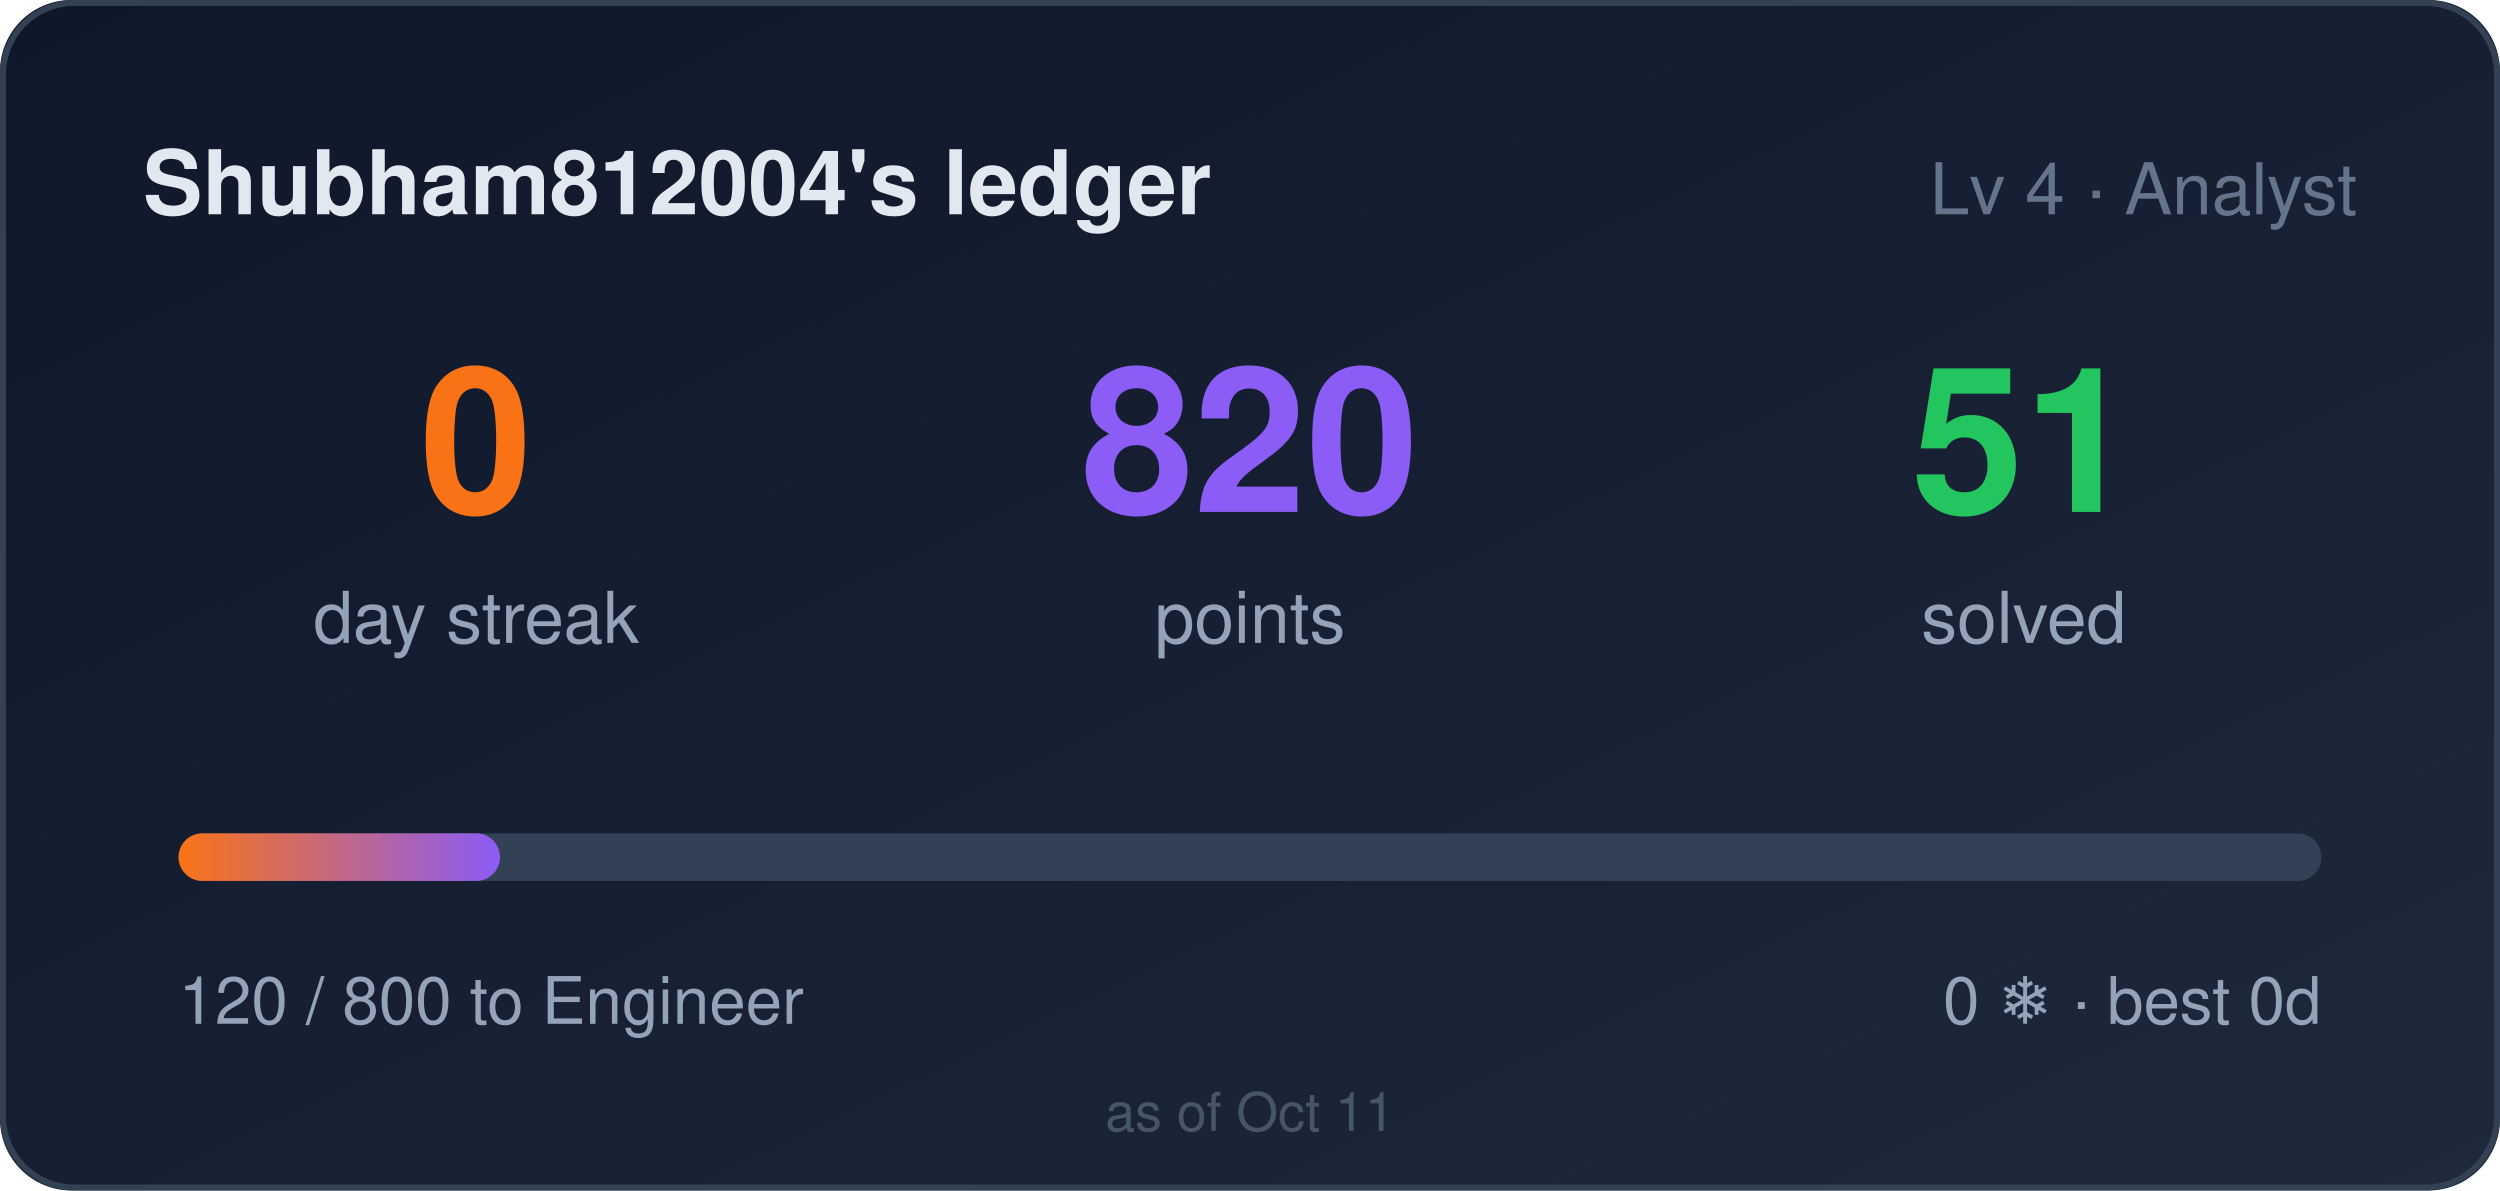
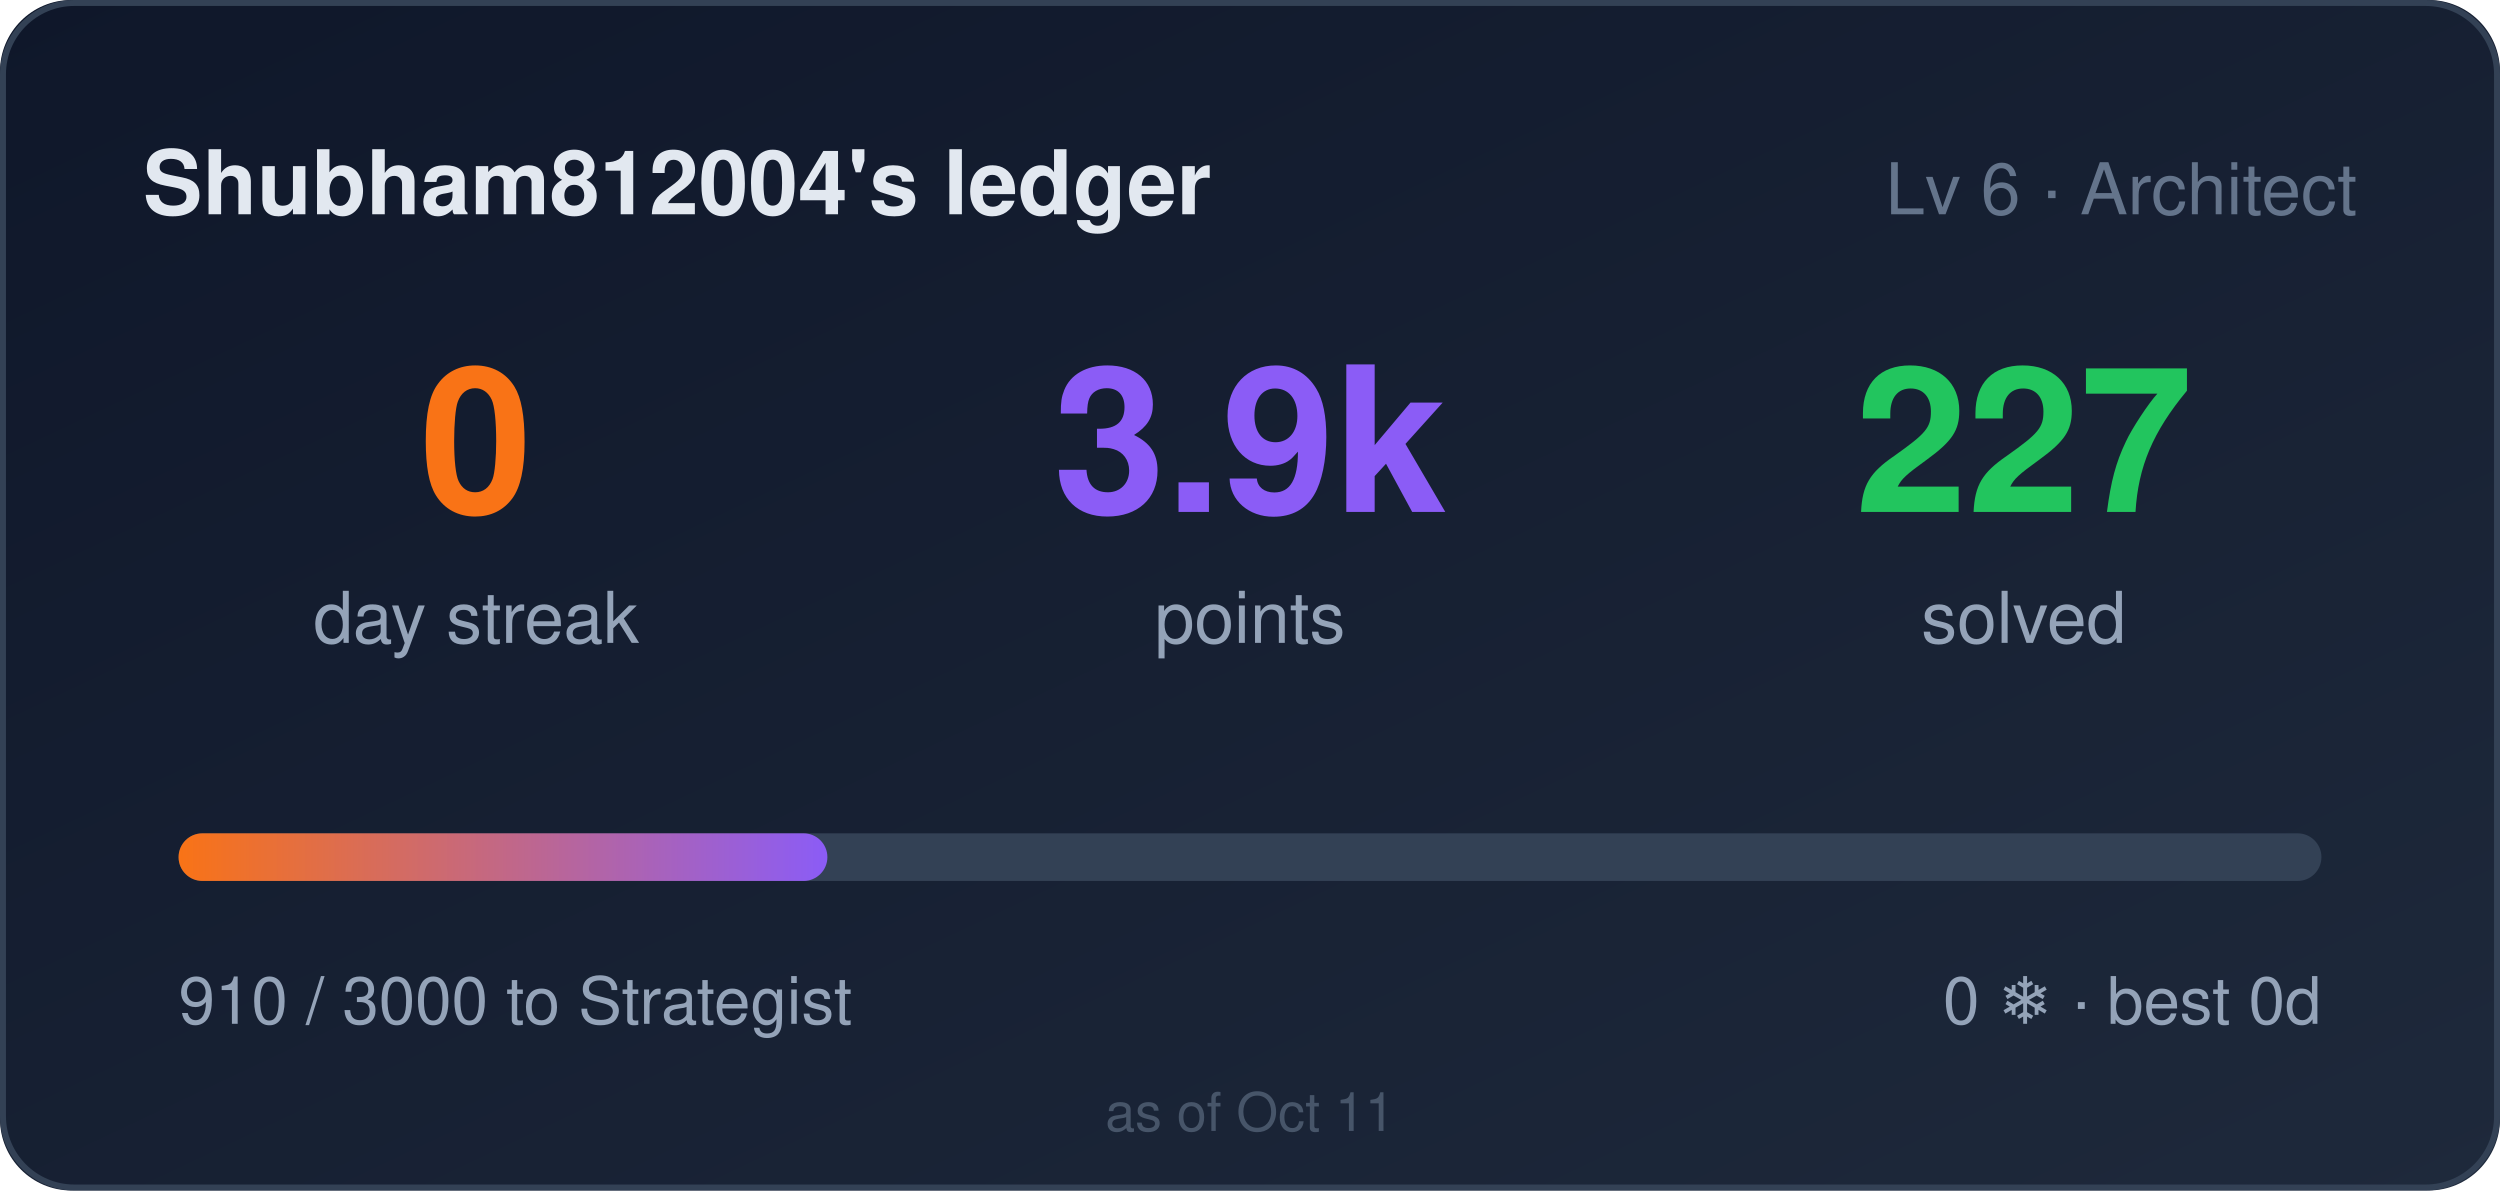
- <svg xmlns="http://www.w3.org/2000/svg" width="420" height="200" role="img" aria-label="Shubham812004's ledger: 0 day streak, 820 points">
+ <svg xmlns="http://www.w3.org/2000/svg" width="420" height="200" role="img" aria-label="Shubham812004's ledger: 0 day streak, 3910 points">
  <style>
    .bar,.n{transform-box:fill-box}
    .bar{transform-origin:left center}
    @media (prefers-reduced-motion: no-preference){
      .bar{animation:cl-grow .9s cubic-bezier(.22,1,.36,1) both}
      .n{animation:cl-rise .5s ease-out both}
      .n2{animation-delay:.08s}
      .n3{animation-delay:.16s}
    }
    @keyframes cl-grow{from{transform:scaleX(0)}to{transform:scaleX(1)}}
    @keyframes cl-rise{from{opacity:0;transform:translateY(6px)}to{opacity:1;transform:none}}
  </style>
  <defs>
    <linearGradient id="bg" x1="0" y1="0" x2="1" y2="1">
      <stop offset="0" stop-color="#0f172a" />
      <stop offset="1" stop-color="#1e293b" />
    </linearGradient>
    <linearGradient id="bar" x1="0" y1="0" x2="1" y2="0">
      <stop offset="0" stop-color="#f97316" />
      <stop offset="1" stop-color="#8b5cf6" />
    </linearGradient>
  </defs>
  <rect width="420" height="200" rx="12" fill="url(#bg)" />
  <rect x="0.5" y="0.5" width="419" height="199" rx="12" fill="none" stroke="#334155" />
  <text x="24" y="36" fill="#e2e8f0" font-size="15" font-weight="600" font-family="Segoe UI,Helvetica,Arial,sans-serif">Shubham812004's ledger</text>
-   <text x="396" y="36" fill="#64748b" font-size="12" text-anchor="end" font-family="Segoe UI,Helvetica,Arial,sans-serif">Lv 4 · Analyst</text>
+   <text x="396" y="36" fill="#64748b" font-size="12" text-anchor="end" font-family="Segoe UI,Helvetica,Arial,sans-serif">Lv 6 · Architect</text>
  <g font-family="Segoe UI,Helvetica,Arial,sans-serif">
    <text class="n n1" x="80" y="86" fill="#f97316" font-size="34" font-weight="700" text-anchor="middle">0</text>
    <text x="80" y="108" fill="#94a3b8" font-size="12" text-anchor="middle">day streak</text>
-     <text class="n n2" x="210" y="86" fill="#8b5cf6" font-size="34" font-weight="700" text-anchor="middle">820</text>
+     <text class="n n2" x="210" y="86" fill="#8b5cf6" font-size="34" font-weight="700" text-anchor="middle">3.9k</text>
    <text x="210" y="108" fill="#94a3b8" font-size="12" text-anchor="middle">points</text>
-     <text class="n n3" x="340" y="86" fill="#22c55e" font-size="34" font-weight="700" text-anchor="middle">51</text>
+     <text class="n n3" x="340" y="86" fill="#22c55e" font-size="34" font-weight="700" text-anchor="middle">227</text>
    <text x="340" y="108" fill="#94a3b8" font-size="12" text-anchor="middle">solved</text>
  </g>
  <rect x="30" y="140" width="360" height="8" rx="4" fill="#334155" />
-   <rect class="bar" x="30" y="140" width="54" height="8" rx="4" fill="url(#bar)" />
-   <text x="30" y="172" fill="#94a3b8" font-size="11" font-family="Segoe UI,Helvetica,Arial,sans-serif">120 / 800 to Engineer</text>
+   <rect class="bar" x="30" y="140" width="109" height="8" rx="4" fill="url(#bar)" />
+   <text x="30" y="172" fill="#94a3b8" font-size="11" font-family="Segoe UI,Helvetica,Arial,sans-serif">910 / 3000 to Strategist</text>
  <text x="390" y="172" fill="#94a3b8" font-size="11" text-anchor="end" font-family="Segoe UI,Helvetica,Arial,sans-serif">0 ❄ · best 0d</text>
  <text x="210" y="190" fill="#475569" font-size="9" text-anchor="middle" font-family="Segoe UI,Helvetica,Arial,sans-serif">as of Oct 11</text>
</svg>
